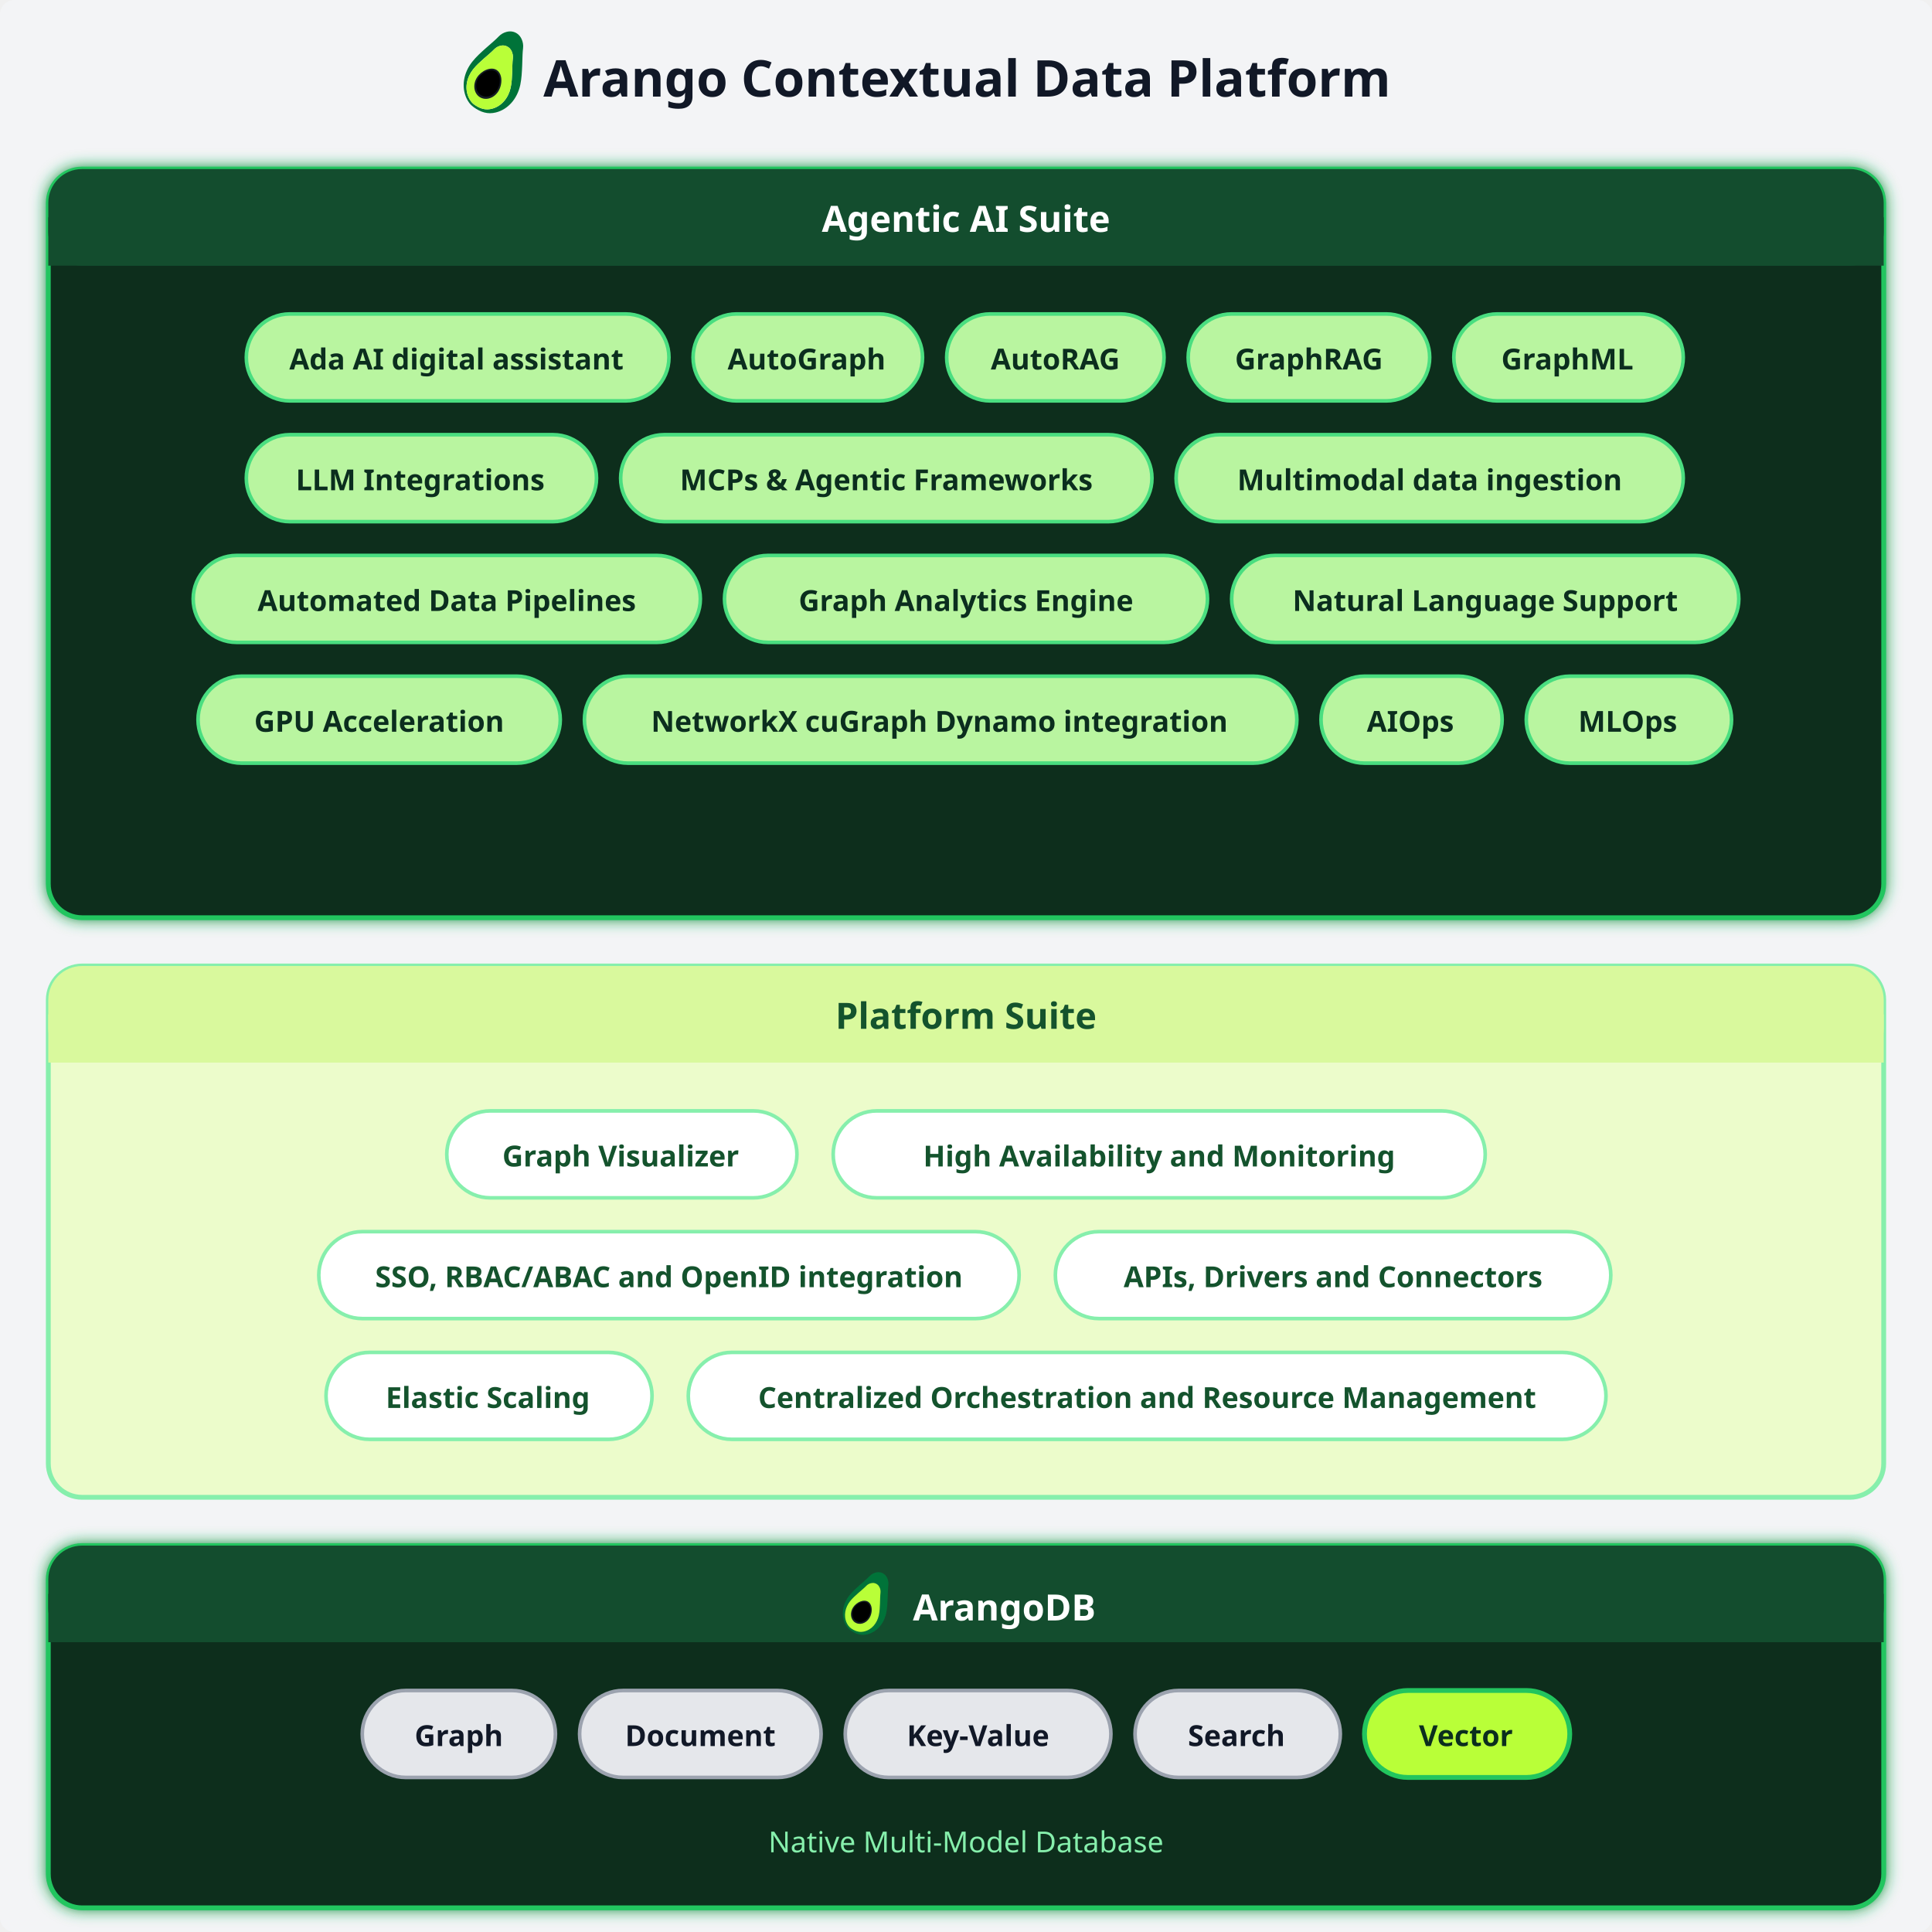
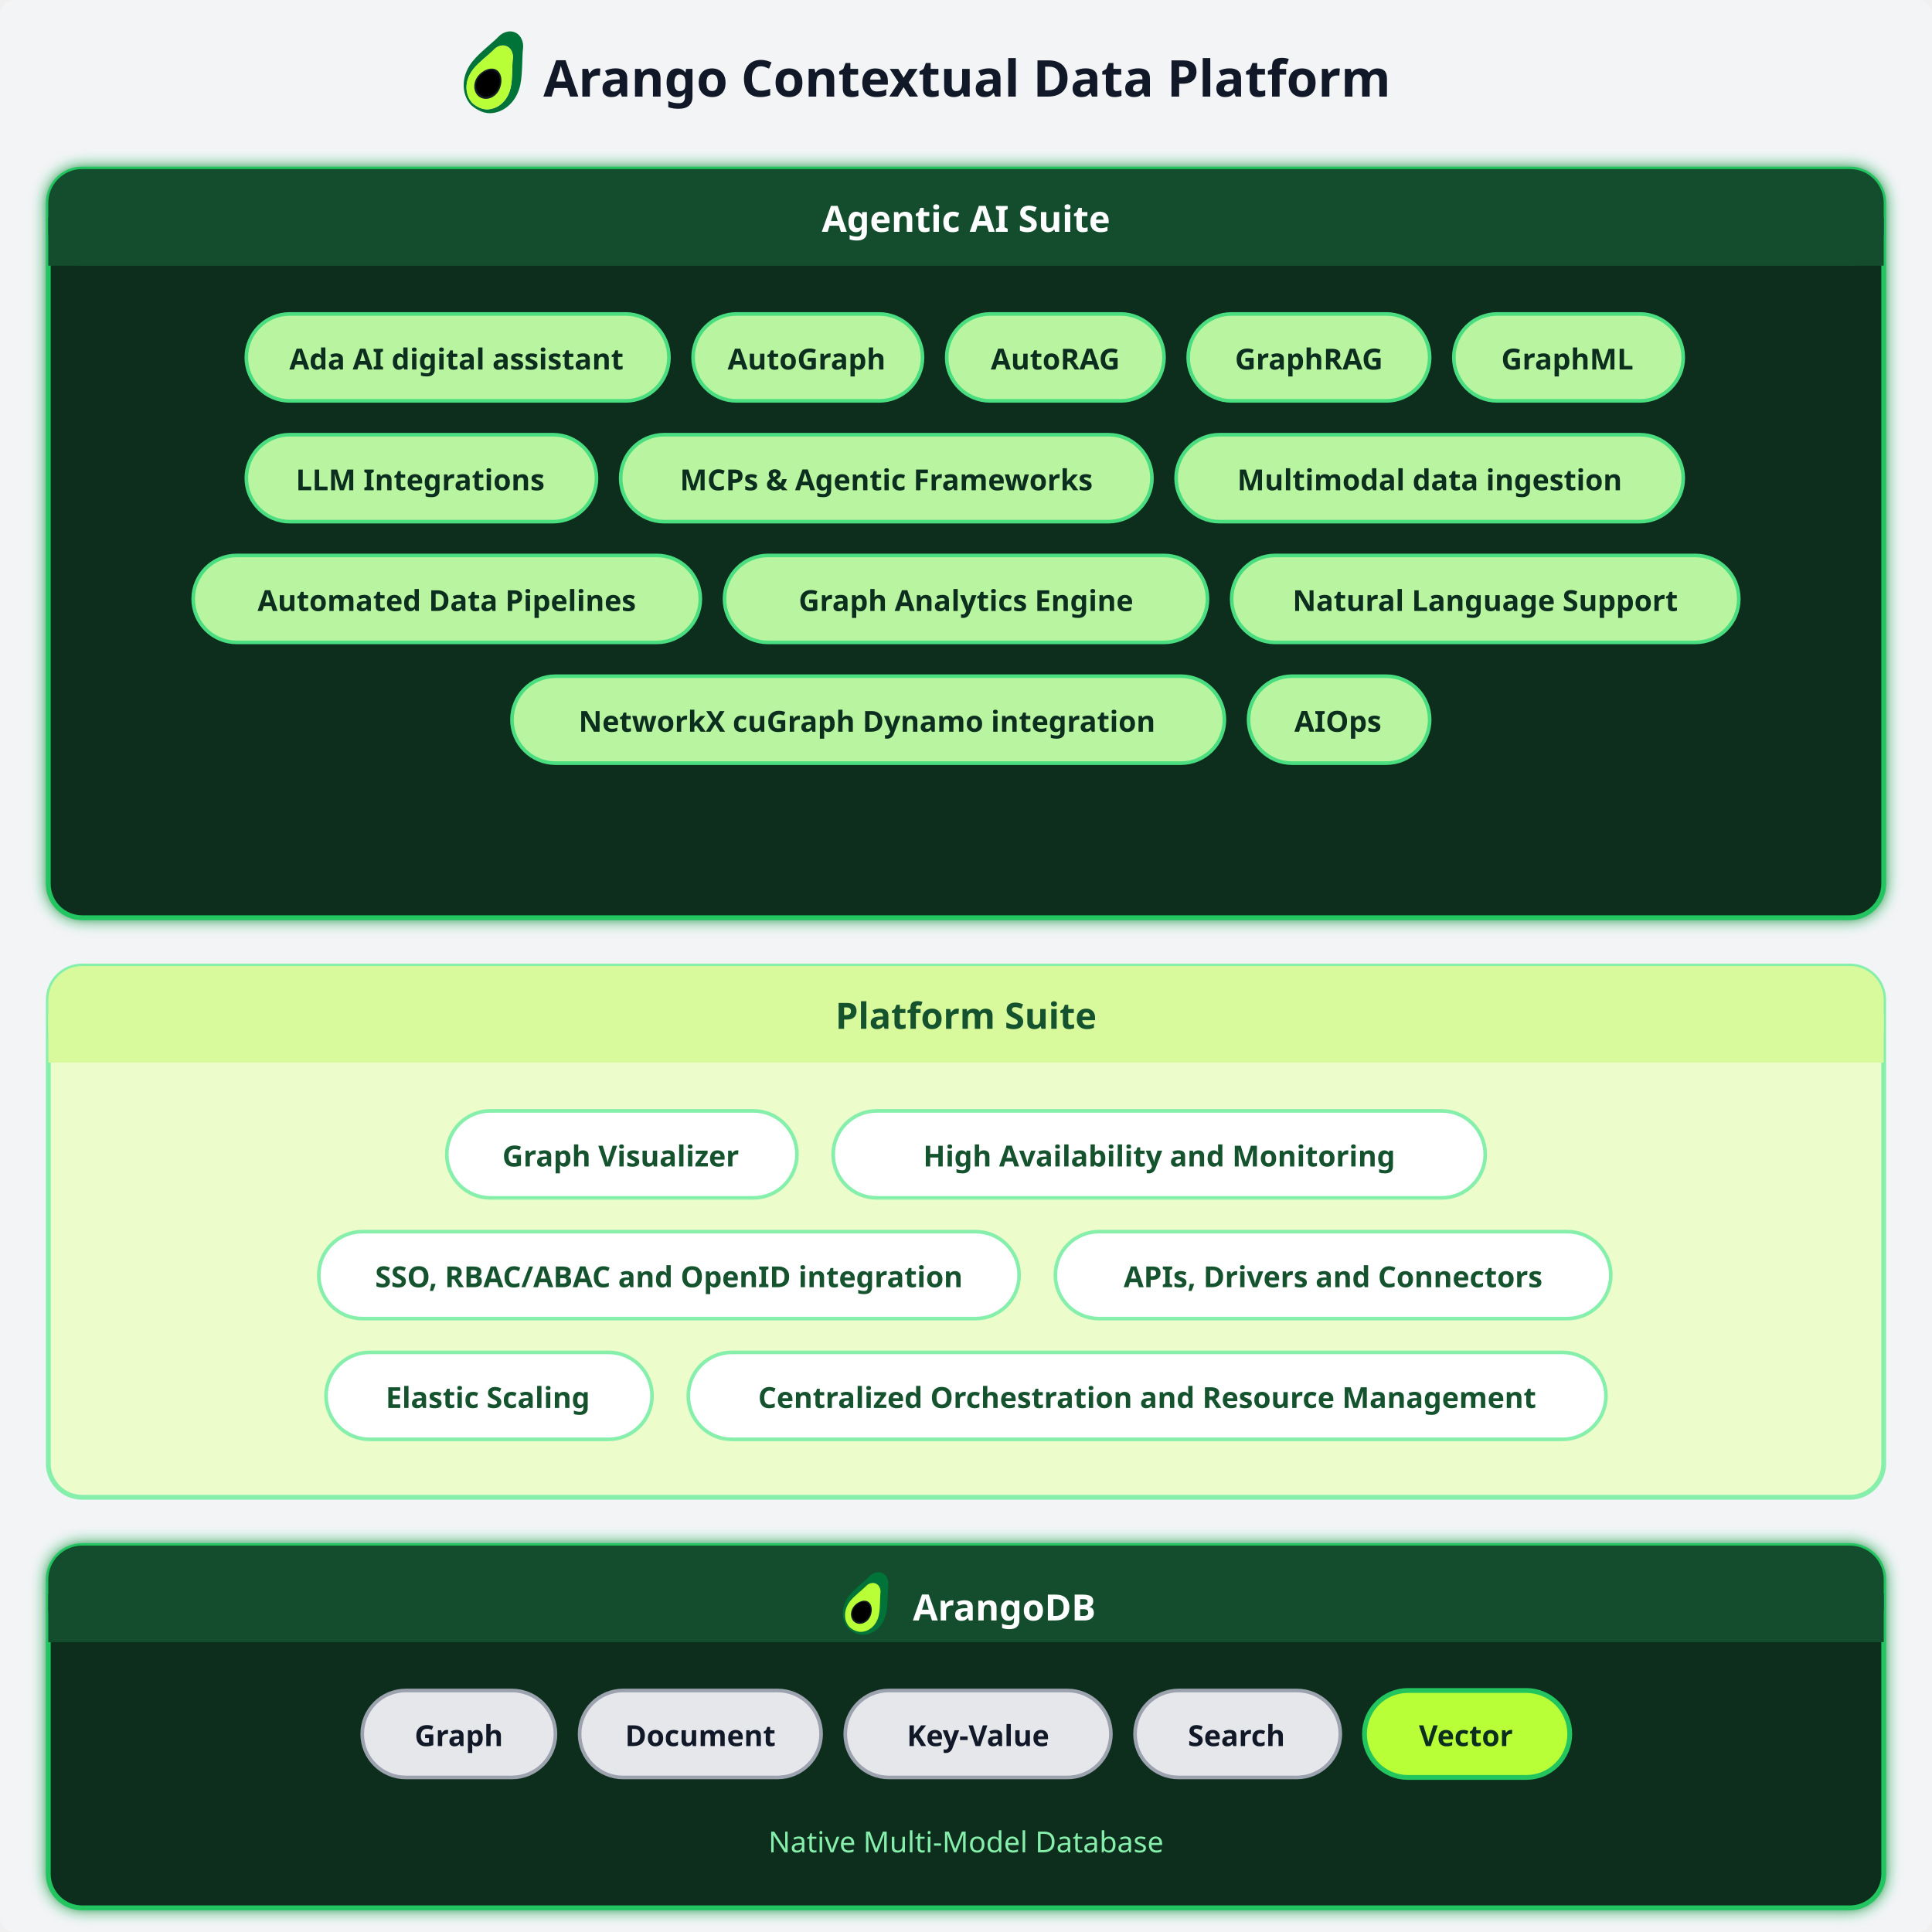
<svg xmlns="http://www.w3.org/2000/svg" xmlns:xlink="http://www.w3.org/1999/xlink" viewBox="0 0 800 800" width="800" height="800">
  <style>
    .cdp-arch .card-link { cursor: pointer; }
    .cdp-arch .card-link .pill-aai { fill: #b9f5a0; stroke: #4ade80; stroke-width: 1.5; }
    .cdp-arch .card-link .pill-ps  { fill: #ffffff; stroke: #86efac; stroke-width: 1.5; }
    .cdp-arch .card-link .pill-db  { fill: #e5e7eb; stroke: #9ca3af; stroke-width: 1.5; }
    .cdp-arch .card-link .pill-db-hl { fill: #b9ff38; stroke: #22c55e; stroke-width: 2; }
    .cdp-arch .card-link:hover .pill-aai { fill: #ffffff; stroke: #22c55e; }
    .cdp-arch .card-link:hover .pill-ps  { fill: #dcfce7; stroke: #22c55e; }
    .cdp-arch .card-link:hover .pill-db  { fill: #b9ff38; stroke: #22c55e; }
    .cdp-arch .card-link:hover .pill-db-hl { fill: #ffffff; stroke: #22c55e; }
  </style>
  <defs>
    <filter id="cdp-glow" x="-20%" y="-20%" width="140%" height="140%">
      <feGaussianBlur stdDeviation="3" result="blur" />
      <feMerge>
        <feMergeNode in="blur" />
        <feMergeNode in="SourceGraphic" />
      </feMerge>
    </filter>
  </defs>
  <g class="cdp-arch">
    <rect width="800" height="800" fill="#f3f4f6" rx="6" />
    <g transform="translate(192, 13) scale(0.77)">
      <path fill="#007339" d="M31.136 4.097c-.524-1.128-1.26-2.074-2.132-2.733a7.234 7.234 0 0 0-1.147-.708A7.142 7.142 0 0 0 26.6.199c-1.05-.275-2.238-.265-3.436.03-1.605.393-3.146 1.27-4.227 2.402-1.55 1.615-3.294 3.124-4.98 4.584-.677.586-1.377 1.192-2.054 1.796-2.54 2.267-5.167 4.61-7.343 7.374-4.706 5.986-5.867 13.492-3.027 19.591.388.83.854 1.62 1.39 2.36 1.408 1.937 3.449 3.178 5.258 4.137C10.03 43.453 12.17 44 14.124 44a13.877 13.877 0 0 0 3.126-.394c6.466-1.584 11.503-7.21 13.145-14.684l.094-.422h-.009c.671-3.264.822-6.636.967-9.902l.004-.099c.041-.927.068-1.874.094-2.79.065-2.232.13-4.54.398-6.766.19-1.58-.105-3.348-.808-4.846h.001Zm-5.854 26.13c-1.163 5.347-4.778 10.103-10.264 11.412-.687.165-1.388.262-2.093.29-2.464.096-4.859-.925-6.859-2.286a9.183 9.183 0 0 1-2.237-2.131 11.35 11.35 0 0 1-1.091-1.837C.304 30.518 1.685 24.682 5.065 20.407c1.7-2.153 3.764-3.982 5.814-5.802 1.875-1.664 3.875-3.255 5.617-5.056.831-.861 2.008-1.522 3.244-1.82.873-.207 1.778-.234 2.613-.013.329.09.65.207.96.35.304.154.595.334.869.54.69.523 1.24 1.254 1.628 2.075.547 1.164.776 2.512.635 3.705-.294 2.507-.26 5.084-.362 7.613-.111 2.758-.226 5.538-.81 8.23h.008l.001-.002Z" />
      <path fill="#B9FF38" d="M26.445 14.383c.141-1.192-.088-2.541-.635-3.705-.387-.822-.937-1.552-1.628-2.075a5.742 5.742 0 0 0-.87-.54 6.18 6.18 0 0 0-.959-.35c-.835-.22-1.74-.194-2.613.013-1.236.298-2.413.959-3.244 1.82-1.744 1.803-3.742 3.394-5.617 5.057-2.05 1.82-4.113 3.648-5.814 5.8-3.38 4.276-4.76 10.112-2.327 15.27a11.4 11.4 0 0 0 1.09 1.836 9.155 9.155 0 0 0 2.239 2.13c1.998 1.362 4.395 2.383 6.858 2.287a10.605 10.605 0 0 0 2.093-.29c5.486-1.31 9.1-6.065 10.264-11.412h-.008c.584-2.693.7-5.472.81-8.23.103-2.53.069-5.106.363-7.613l-.002.002Z" />
      <path fill="#151D25" d="M17.81 20.803c-1.497-.982-3.51-1.038-5.67-.156-2.018.824-3.841 2.343-5.003 4.166-2.364 3.71-1.718 8.412 1.44 10.482a5.97 5.97 0 0 0 2.481.924 6.742 6.742 0 0 0 2.836-.244c1.885-.564 3.552-1.862 4.693-3.653 1.446-2.264 2.037-5.348 1.506-7.857-.348-1.644-1.139-2.91-2.284-3.66l.001-.002Z" />
      <path fill="#000" d="M17.255 21.567c-1.308-.859-3.066-.907-4.952-.137-1.763.72-3.355 2.046-4.37 3.638-2.065 3.241-1.5 7.347 1.257 9.155a5.214 5.214 0 0 0 2.168.808 5.887 5.887 0 0 0 2.477-.214c1.646-.492 3.102-1.626 4.099-3.19 1.262-1.977 1.779-4.671 1.315-6.862-.304-1.437-.995-2.541-1.995-3.197v-.002Z" />
    </g>
    <text x="225" y="40" font-family="sans-serif" font-size="21" font-weight="bold" fill="#111827">Arango Contextual Data Platform</text>
    <rect x="20" y="70" width="760" height="310" rx="14" fill="#0b2e1e" stroke="#22c55e" stroke-width="2" filter="url(#cdp-glow)" />
    <rect x="20" y="70" width="760" height="40" rx="14" fill="#134d2e" />
    <rect x="20" y="90" width="760" height="20" fill="#134d2e" />
    <text x="400" y="96" text-anchor="middle" font-family="sans-serif" font-size="15" font-weight="bold" fill="#ffffff">Agentic AI Suite</text>
    <a class="card-link" xlink:href="/agentic-ai-suite/ada/">
      <rect x="102" y="130" width="175" height="36" rx="18" class="pill-aai" />
      <text x="189" y="153" text-anchor="middle" font-family="sans-serif" font-size="12" font-weight="bold" fill="#0b2e1e">Ada AI digital assistant</text>
    </a>
    <a class="card-link" xlink:href="/agentic-ai-suite/autograph/">
      <rect x="287" y="130" width="95" height="36" rx="18" class="pill-aai" />
      <text x="334" y="153" text-anchor="middle" font-family="sans-serif" font-size="12" font-weight="bold" fill="#0b2e1e">AutoGraph</text>
    </a>
    <a class="card-link" xlink:href="/agentic-ai-suite/autograph/">
      <rect x="392" y="130" width="90" height="36" rx="18" class="pill-aai" />
      <text x="437" y="153" text-anchor="middle" font-family="sans-serif" font-size="12" font-weight="bold" fill="#0b2e1e">AutoRAG</text>
    </a>
    <a class="card-link" xlink:href="/agentic-ai-suite/graphrag/">
      <rect x="492" y="130" width="100" height="36" rx="18" class="pill-aai" />
      <text x="542" y="153" text-anchor="middle" font-family="sans-serif" font-size="12" font-weight="bold" fill="#0b2e1e">GraphRAG</text>
    </a>
    <a class="card-link" xlink:href="/agentic-ai-suite/graphml/">
      <rect x="602" y="130" width="95" height="36" rx="18" class="pill-aai" />
      <text x="649" y="153" text-anchor="middle" font-family="sans-serif" font-size="12" font-weight="bold" fill="#0b2e1e">GraphML</text>
    </a>
    <a class="card-link" xlink:href="/agentic-ai-suite/private-llms/triton-inference-server/">
      <rect x="102" y="180" width="145" height="36" rx="18" class="pill-aai" />
      <text x="174" y="203" text-anchor="middle" font-family="sans-serif" font-size="12" font-weight="bold" fill="#0b2e1e">LLM Integrations</text>
    </a>
    <a class="card-link" xlink:href="/ecosystem/arangodb-mcp-server/">
      <rect x="257" y="180" width="220" height="36" rx="18" class="pill-aai" />
      <text x="367" y="203" text-anchor="middle" font-family="sans-serif" font-size="12" font-weight="bold" fill="#0b2e1e">MCPs &amp; Agentic Frameworks</text>
    </a>
    <a class="card-link" xlink:href="/agentic-ai-suite/importer/">
      <rect x="487" y="180" width="210" height="36" rx="18" class="pill-aai" />
      <text x="592" y="203" text-anchor="middle" font-family="sans-serif" font-size="12" font-weight="bold" fill="#0b2e1e">Multimodal data ingestion</text>
    </a>
    <a class="card-link" xlink:href="/agentic-ai-suite/autograph/">
      <rect x="80" y="230" width="210" height="36" rx="18" class="pill-aai" />
      <text x="185" y="253" text-anchor="middle" font-family="sans-serif" font-size="12" font-weight="bold" fill="#0b2e1e">Automated Data Pipelines</text>
    </a>
    <a class="card-link" xlink:href="/agentic-ai-suite/graph-analytics/">
      <rect x="300" y="230" width="200" height="36" rx="18" class="pill-aai" />
      <text x="400" y="253" text-anchor="middle" font-family="sans-serif" font-size="12" font-weight="bold" fill="#0b2e1e">Graph Analytics Engine</text>
    </a>
    <a class="card-link" xlink:href="/agentic-ai-suite/natural-language-to-aql/">
      <rect x="510" y="230" width="210" height="36" rx="18" class="pill-aai" />
      <text x="615" y="253" text-anchor="middle" font-family="sans-serif" font-size="12" font-weight="bold" fill="#0b2e1e">Natural Language Support</text>
    </a>
-     <a class="card-link" xlink:href="/agentic-ai-suite/private-llms/mlflow/">
-       <rect x="82" y="280" width="150" height="36" rx="18" class="pill-aai" />
-       <text x="157" y="303" text-anchor="middle" font-family="sans-serif" font-size="12" font-weight="bold" fill="#0b2e1e">GPU Acceleration</text>
-     </a>
    <a class="card-link" xlink:href="/ecosystem/adapters/">
-       <rect x="242" y="280" width="295" height="36" rx="18" class="pill-aai" />
-       <text x="389" y="303" text-anchor="middle" font-family="sans-serif" font-size="12" font-weight="bold" fill="#0b2e1e">NetworkX cuGraph Dynamo integration</text>
+       <rect x="212" y="280" width="295" height="36" rx="18" class="pill-aai" />
+       <text x="359" y="303" text-anchor="middle" font-family="sans-serif" font-size="12" font-weight="bold" fill="#0b2e1e">NetworkX cuGraph Dynamo integration</text>
    </a>
    <a class="card-link" xlink:href="/agentic-ai-suite/">
-       <rect x="547" y="280" width="75" height="36" rx="18" class="pill-aai" />
-       <text x="584" y="303" text-anchor="middle" font-family="sans-serif" font-size="12" font-weight="bold" fill="#0b2e1e">AIOps</text>
-     </a>
-     <a class="card-link" xlink:href="/agentic-ai-suite/private-llms/mlflow/">
-       <rect x="632" y="280" width="85" height="36" rx="18" class="pill-aai" />
-       <text x="674" y="303" text-anchor="middle" font-family="sans-serif" font-size="12" font-weight="bold" fill="#0b2e1e">MLOps</text>
+       <rect x="517" y="280" width="75" height="36" rx="18" class="pill-aai" />
+       <text x="554" y="303" text-anchor="middle" font-family="sans-serif" font-size="12" font-weight="bold" fill="#0b2e1e">AIOps</text>
    </a>
    <a class="card-link" xlink:href="/agentic-ai-suite/">
      <rect x="20" y="70" width="760" height="40" rx="14" fill="transparent" />
    </a>
    <rect x="20" y="400" width="760" height="220" rx="14" fill="#ecfccb" stroke="#86efac" stroke-width="2" />
    <rect x="20" y="400" width="760" height="40" rx="14" fill="#d9f99d" />
    <rect x="20" y="420" width="760" height="20" fill="#d9f99d" />
    <text x="400" y="426" text-anchor="middle" font-family="sans-serif" font-size="15" font-weight="bold" fill="#14532d">Platform Suite</text>
    <a class="card-link" xlink:href="/platform-suite/graph-visualizer/">
      <rect x="185" y="460" width="145" height="36" rx="18" class="pill-ps" />
      <text x="257" y="483" text-anchor="middle" font-family="sans-serif" font-size="12" font-weight="bold" fill="#14532d">Graph Visualizer</text>
    </a>
    <a class="card-link" xlink:href="/platform-suite/monitoring/">
      <rect x="345" y="460" width="270" height="36" rx="18" class="pill-ps" />
      <text x="480" y="483" text-anchor="middle" font-family="sans-serif" font-size="12" font-weight="bold" fill="#14532d">High Availability and Monitoring</text>
    </a>
    <a class="card-link" xlink:href="/platform-suite/">
      <rect x="132" y="510" width="290" height="36" rx="18" class="pill-ps" />
      <text x="277" y="533" text-anchor="middle" font-family="sans-serif" font-size="12" font-weight="bold" fill="#14532d">SSO, RBAC/ABAC and OpenID integration</text>
    </a>
    <a class="card-link" xlink:href="/ecosystem/drivers/">
      <rect x="437" y="510" width="230" height="36" rx="18" class="pill-ps" />
      <text x="552" y="533" text-anchor="middle" font-family="sans-serif" font-size="12" font-weight="bold" fill="#14532d">APIs, Drivers and Connectors</text>
    </a>
    <a class="card-link" xlink:href="/platform-suite/#operational-features">
      <rect x="135" y="560" width="135" height="36" rx="18" class="pill-ps" />
      <text x="202" y="583" text-anchor="middle" font-family="sans-serif" font-size="12" font-weight="bold" fill="#14532d">Elastic Scaling</text>
    </a>
    <a class="card-link" xlink:href="/platform-suite/control-plane-acp/">
      <rect x="285" y="560" width="380" height="36" rx="18" class="pill-ps" />
      <text x="475" y="583" text-anchor="middle" font-family="sans-serif" font-size="12" font-weight="bold" fill="#14532d">Centralized Orchestration and Resource Management</text>
    </a>
    <a class="card-link" xlink:href="/platform-suite/">
      <rect x="20" y="400" width="760" height="40" rx="14" fill="transparent" />
    </a>
    <rect x="20" y="640" width="760" height="150" rx="14" fill="#0b2e1e" stroke="#22c55e" stroke-width="2" filter="url(#cdp-glow)" />
    <a class="card-link" xlink:href="/arangodb/">
      <rect x="20" y="640" width="760" height="40" rx="14" fill="#134d2e" />
      <rect x="20" y="660" width="760" height="20" fill="#134d2e" />
      <g transform="translate(349, 651) scale(0.59)">
        <path fill="#007339" d="M31.136 4.097c-.524-1.128-1.26-2.074-2.132-2.733a7.234 7.234 0 0 0-1.147-.708A7.142 7.142 0 0 0 26.6.199c-1.05-.275-2.238-.265-3.436.03-1.605.393-3.146 1.27-4.227 2.402-1.55 1.615-3.294 3.124-4.98 4.584-.677.586-1.377 1.192-2.054 1.796-2.54 2.267-5.167 4.61-7.343 7.374-4.706 5.986-5.867 13.492-3.027 19.591.388.83.854 1.62 1.39 2.36 1.408 1.937 3.449 3.178 5.258 4.137C10.03 43.453 12.17 44 14.124 44a13.877 13.877 0 0 0 3.126-.394c6.466-1.584 11.503-7.21 13.145-14.684l.094-.422h-.009c.671-3.264.822-6.636.967-9.902l.004-.099c.041-.927.068-1.874.094-2.79.065-2.232.13-4.54.398-6.766.19-1.58-.105-3.348-.808-4.846h.001Zm-5.854 26.13c-1.163 5.347-4.778 10.103-10.264 11.412-.687.165-1.388.262-2.093.29-2.464.096-4.859-.925-6.859-2.286a9.183 9.183 0 0 1-2.237-2.131 11.35 11.35 0 0 1-1.091-1.837C.304 30.518 1.685 24.682 5.065 20.407c1.7-2.153 3.764-3.982 5.814-5.802 1.875-1.664 3.875-3.255 5.617-5.056.831-.861 2.008-1.522 3.244-1.82.873-.207 1.778-.234 2.613-.013.329.09.65.207.96.35.304.154.595.334.869.54.69.523 1.24 1.254 1.628 2.075.547 1.164.776 2.512.635 3.705-.294 2.507-.26 5.084-.362 7.613-.111 2.758-.226 5.538-.81 8.23h.008l.001-.002Z" />
        <path fill="#B9FF38" d="M26.445 14.383c.141-1.192-.088-2.541-.635-3.705-.387-.822-.937-1.552-1.628-2.075a5.742 5.742 0 0 0-.87-.54 6.18 6.18 0 0 0-.959-.35c-.835-.22-1.74-.194-2.613.013-1.236.298-2.413.959-3.244 1.82-1.744 1.803-3.742 3.394-5.617 5.057-2.05 1.82-4.113 3.648-5.814 5.8-3.38 4.276-4.76 10.112-2.327 15.27a11.4 11.4 0 0 0 1.09 1.836 9.155 9.155 0 0 0 2.239 2.13c1.998 1.362 4.395 2.383 6.858 2.287a10.605 10.605 0 0 0 2.093-.29c5.486-1.31 9.1-6.065 10.264-11.412h-.008c.584-2.693.7-5.472.81-8.23.103-2.53.069-5.106.363-7.613l-.002.002Z" />
        <path fill="#151D25" d="M17.81 20.803c-1.497-.982-3.51-1.038-5.67-.156-2.018.824-3.841 2.343-5.003 4.166-2.364 3.71-1.718 8.412 1.44 10.482a5.97 5.97 0 0 0 2.481.924 6.742 6.742 0 0 0 2.836-.244c1.885-.564 3.552-1.862 4.693-3.653 1.446-2.264 2.037-5.348 1.506-7.857-.348-1.644-1.139-2.91-2.284-3.66l.001-.002Z" />
        <path fill="#000" d="M17.255 21.567c-1.308-.859-3.066-.907-4.952-.137-1.763.72-3.355 2.046-4.37 3.638-2.065 3.241-1.5 7.347 1.257 9.155a5.214 5.214 0 0 0 2.168.808 5.887 5.887 0 0 0 2.477-.214c1.646-.492 3.102-1.626 4.099-3.19 1.262-1.977 1.779-4.671 1.315-6.862-.304-1.437-.995-2.541-1.995-3.197v-.002Z" />
      </g>
      <text x="378" y="671" font-family="sans-serif" font-size="15" font-weight="bold" fill="#ffffff">ArangoDB</text>
    </a>
    <a class="card-link" xlink:href="/arangodb/4.x/graphs/">
      <rect x="150" y="700" width="80" height="36" rx="18" class="pill-db" />
      <text x="190" y="723" text-anchor="middle" font-family="sans-serif" font-size="12" font-weight="bold" fill="#111827">Graph</text>
    </a>
    <a class="card-link" xlink:href="/arangodb/4.x/concepts/data-structure/documents/">
      <rect x="240" y="700" width="100" height="36" rx="18" class="pill-db" />
      <text x="290" y="723" text-anchor="middle" font-family="sans-serif" font-size="12" font-weight="bold" fill="#111827">Document</text>
    </a>
    <a class="card-link" xlink:href="/arangodb/4.x/concepts/data-models/">
      <rect x="350" y="700" width="110" height="36" rx="18" class="pill-db" />
      <text x="405" y="723" text-anchor="middle" font-family="sans-serif" font-size="12" font-weight="bold" fill="#111827">Key-Value</text>
    </a>
    <a class="card-link" xlink:href="/arangodb/4.x/indexes-and-search/arangosearch/">
      <rect x="470" y="700" width="85" height="36" rx="18" class="pill-db" />
      <text x="512" y="723" text-anchor="middle" font-family="sans-serif" font-size="12" font-weight="bold" fill="#111827">Search</text>
    </a>
    <a class="card-link" xlink:href="/arangodb/4.x/indexes-and-search/indexing/working-with-indexes/vector-indexes/">
      <rect x="565" y="700" width="85" height="36" rx="18" class="pill-db-hl" />
      <text x="607" y="723" text-anchor="middle" font-family="sans-serif" font-size="12" font-weight="bold" fill="#0b2e1e">Vector</text>
    </a>
    <text x="400" y="767" text-anchor="middle" font-family="sans-serif" font-size="12" fill="#86efac">Native Multi-Model Database</text>
  </g>
</svg>
